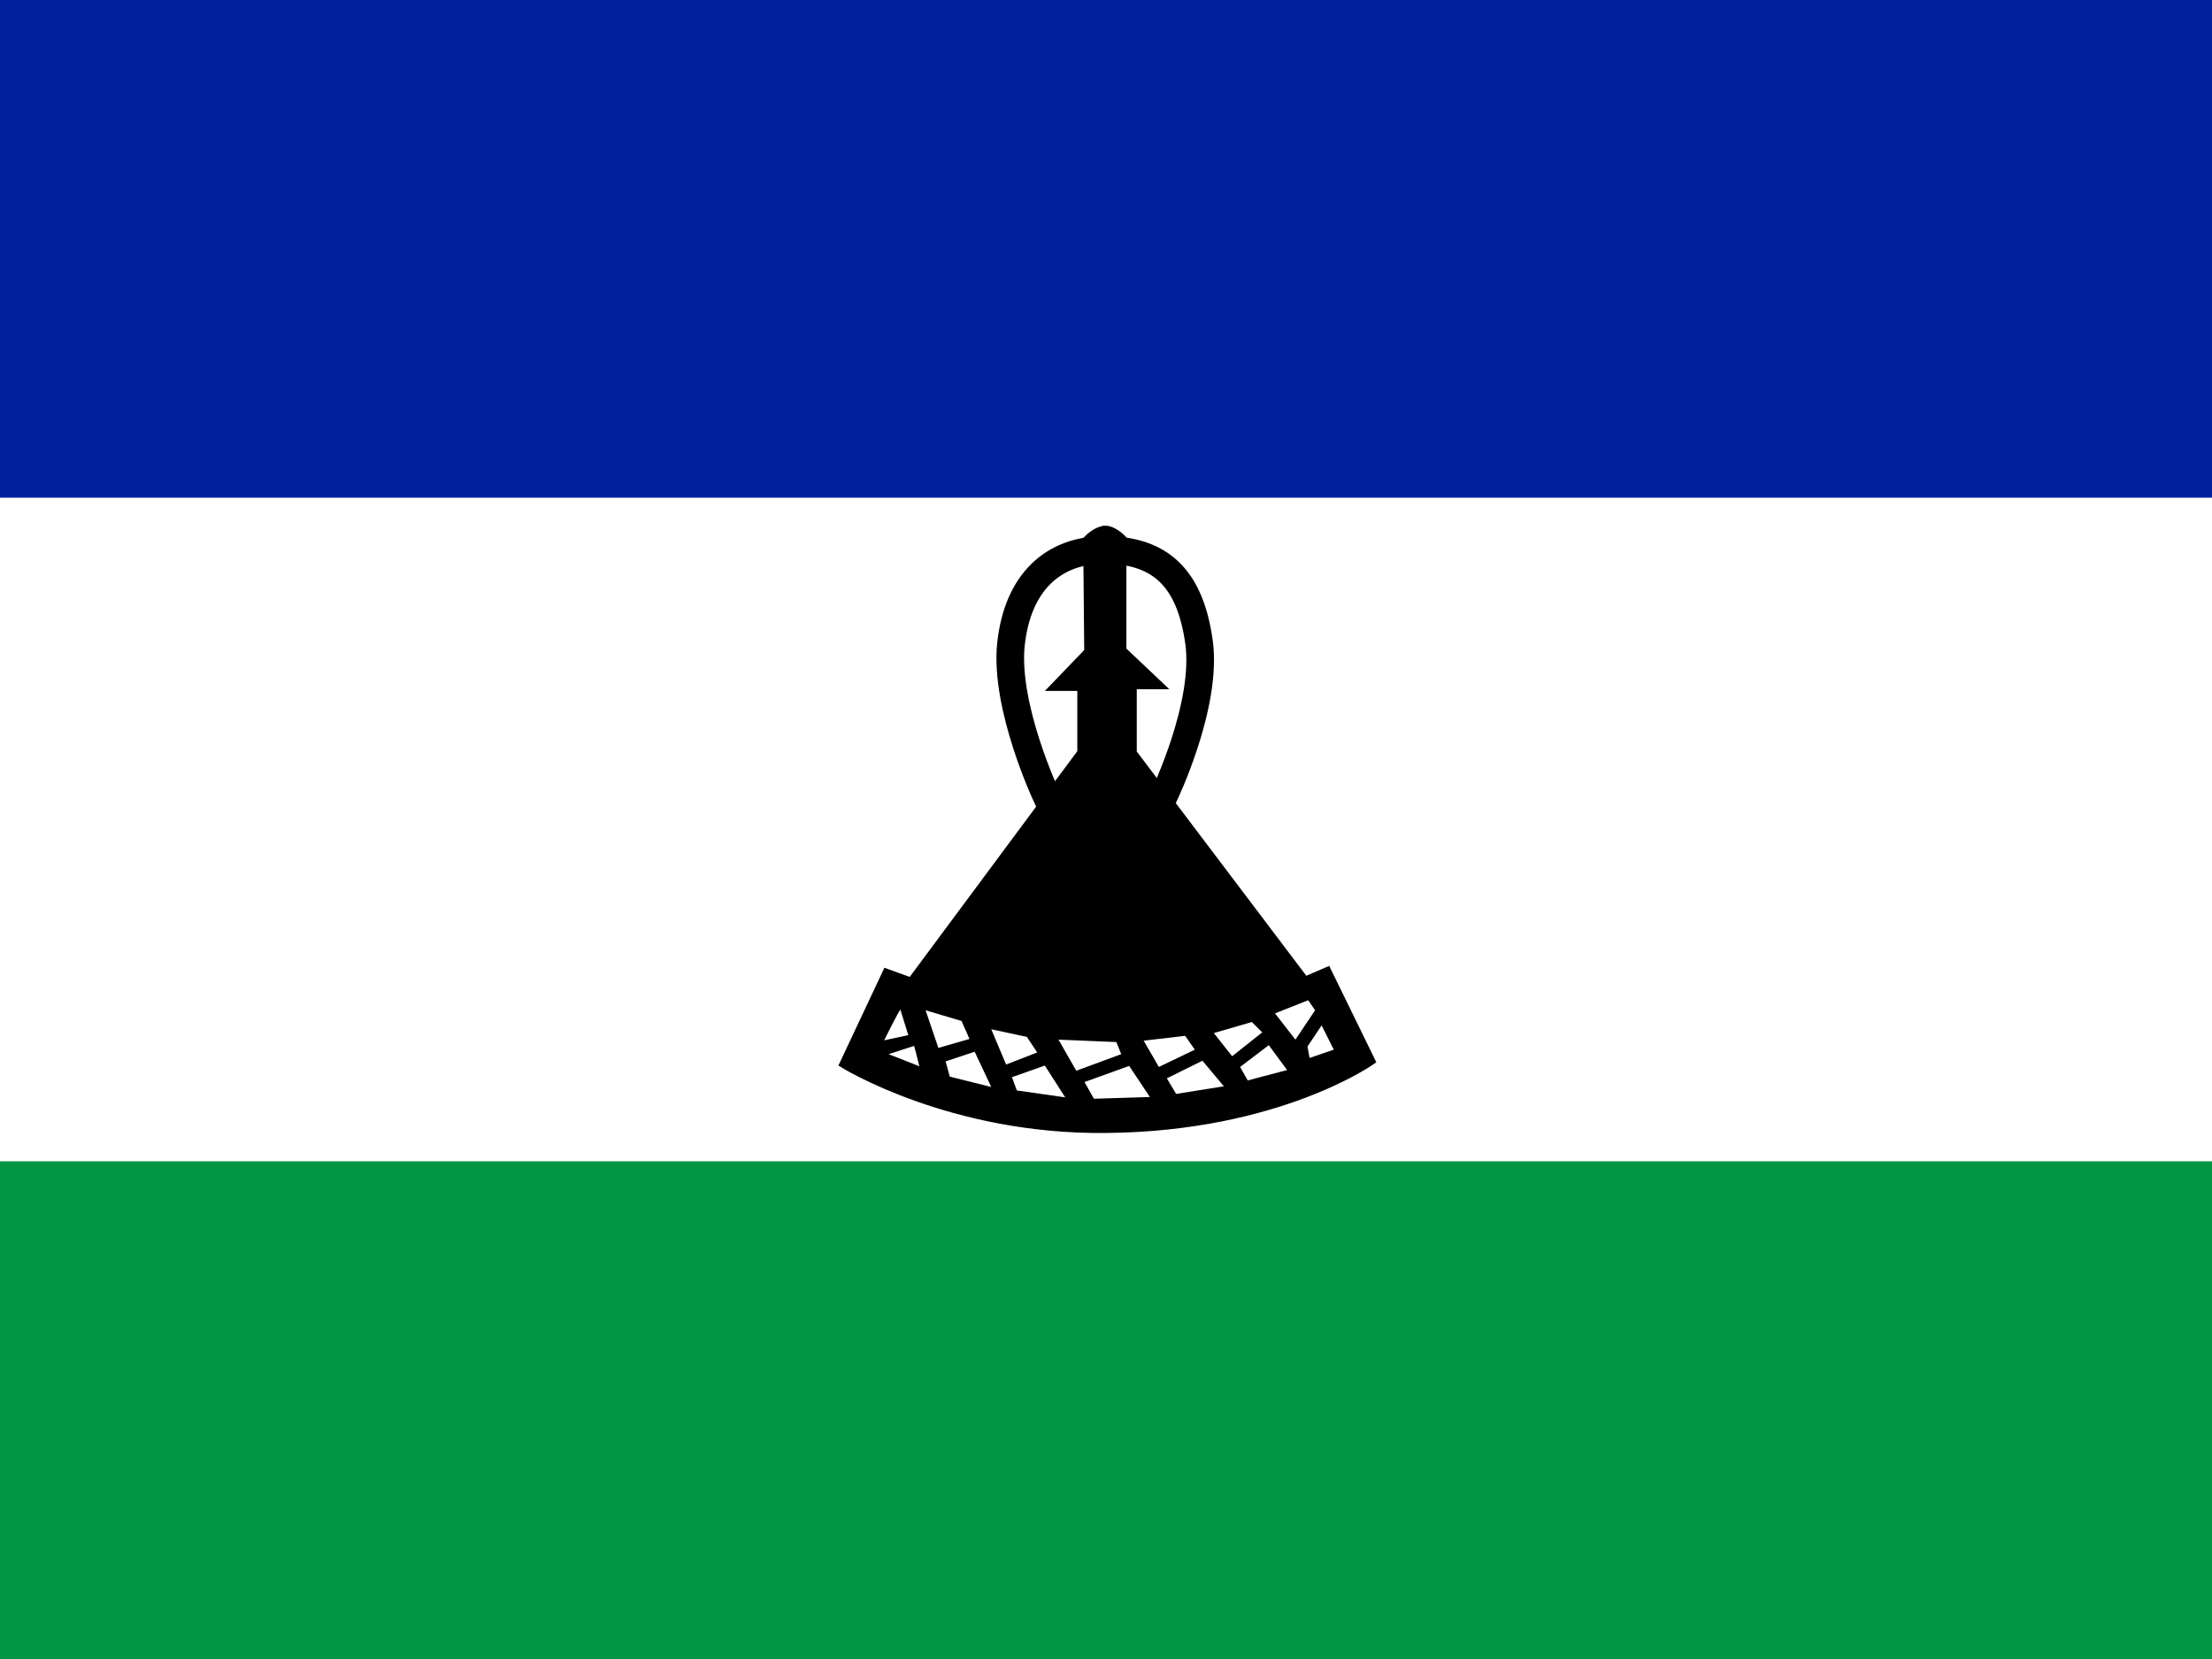
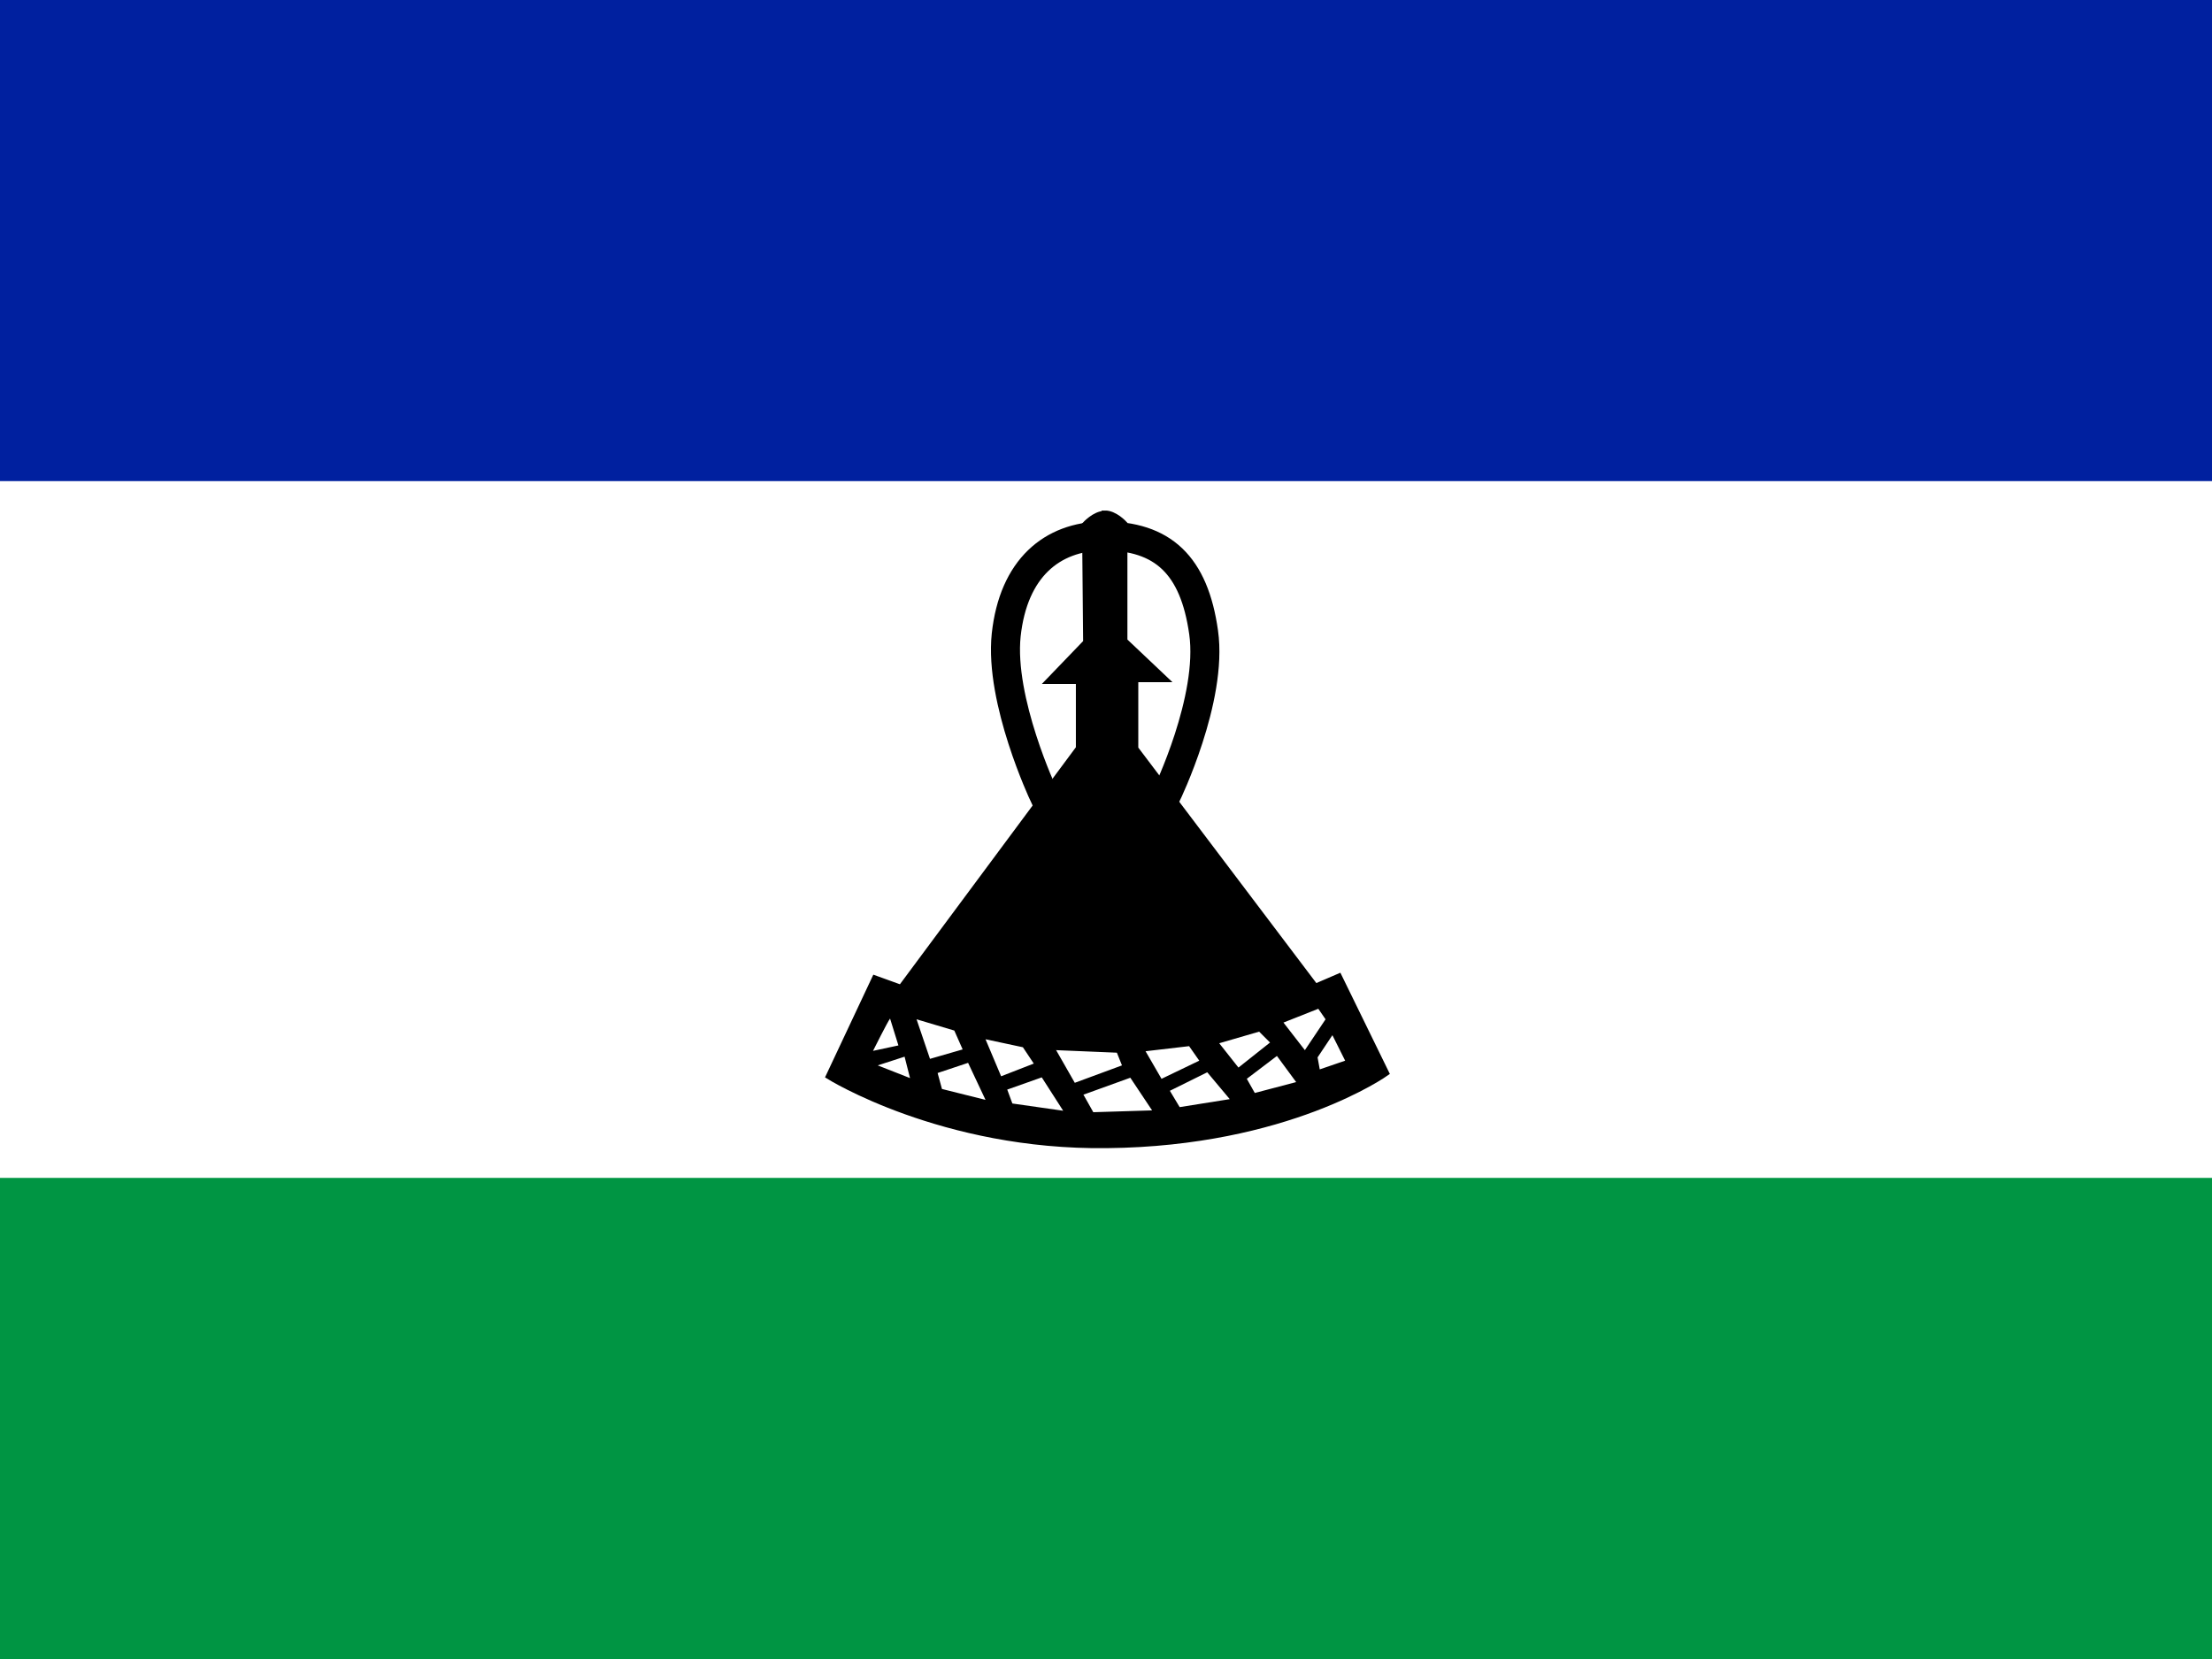
<svg xmlns="http://www.w3.org/2000/svg" id="flag-icons-ls" viewBox="0 0 640 480">
-   <path fill="#fff" d="M0 0h640v480H0z" />
-   <path fill="#009543" d="M0 336h640v144H0z" />
-   <path fill="#00209f" d="M0 0h640v144H0z" />
-   <path stroke="#000" stroke-width="1.6" d="M319.6 153c-2.7 0-5.4 3-5.4 3l.3 32.4-10.3 10.7h8.3v18.5l-49 66-7.2-2.6-12.7 27s31.3 19.6 76.7 19c49.8-.5 76.9-19.9 76.9-19.9l-13-26.6-6.5 2.8-49.6-65.6v-19.1h8.2L325.1 188v-32.2s-2.7-3-5.5-2.9z" />
-   <path fill="none" stroke="#000" stroke-width="8" d="M336.7 230.4h-33.9s-12.2-25.9-10.3-44c2-18.4 12.6-27.1 26.6-27.3 16.6-.1 25.2 8.1 27.8 26.6 2.6 18.3-10.2 44.7-10.2 44.7z" />
-   <path fill="#fff" d="M260.5 292.1c-.6.7-4.7 8.9-4.7 8.9l7-1.5zm4 10.5-7.4 2.4 8.9 3.5zm3.3-10.3 3.7 10.9 9-2.6-2.3-5.2zm5.8 14.8 1.2 4.4 12 3-4.8-10.2zm13.2-9.3 4.3 10.2 9-3.5-3-4.5zm6 13.9 1.4 3.8 14 2-5.9-9.2-9.6 3.4zm13.4-11 5.2 9.1 13-4.8-1.4-3.5-16.8-.7zm7.6 12.4 2.7 4.8 16.2-.5-6-9-13 4.7zm17.1-12 4.4 7.6 10.4-5-2.8-4zm17 5.8-10.3 5.1 2.7 4.5 13.8-2.2zm3.3-8 5.3 6.7 8.7-6.9-3-3zm15.9 3.5-8.3 6.3 2.2 3.9 11.4-3zm11.4-13 2 2.9-5.7 8.5-5.9-7.6zm3.9 7.3 3.5 7-7 2.4-.6-3.3 4-6z" />
+   <g data-debord="1" transform="translate(-16 -12) scale(1.05)">
+     <path fill="#fff" d="M0 0h640v480H0z" />
+     <path fill="#009543" d="M0 336h640v144H0z" />
+     <path fill="#00209f" d="M0 0h640v144H0z" />
+     <path stroke="#000" stroke-width="1.6" d="M319.6 153c-2.7 0-5.4 3-5.4 3l.3 32.4-10.3 10.7h8.3v18.5l-49 66-7.2-2.6-12.7 27s31.3 19.6 76.7 19c49.8-.5 76.9-19.9 76.9-19.9l-13-26.6-6.5 2.8-49.6-65.6v-19.1h8.2L325.1 188v-32.2s-2.7-3-5.5-2.9z" />
+     <path fill="none" stroke="#000" stroke-width="8" d="M336.7 230.4h-33.9s-12.2-25.9-10.3-44c2-18.4 12.6-27.1 26.6-27.3 16.6-.1 25.2 8.1 27.8 26.6 2.6 18.3-10.2 44.7-10.2 44.7z" />
+     <path fill="#fff" d="M260.5 292.1c-.6.7-4.7 8.9-4.7 8.9l7-1.5zm4 10.5-7.4 2.4 8.9 3.5zm3.3-10.3 3.7 10.9 9-2.6-2.3-5.2zm5.8 14.8 1.2 4.4 12 3-4.8-10.2zm13.2-9.3 4.3 10.2 9-3.5-3-4.5zm6 13.9 1.4 3.8 14 2-5.9-9.2-9.6 3.4zm13.4-11 5.2 9.1 13-4.8-1.4-3.5-16.8-.7zm7.6 12.4 2.7 4.8 16.2-.5-6-9-13 4.7zm17.1-12 4.4 7.6 10.4-5-2.8-4zm17 5.8-10.3 5.1 2.7 4.5 13.8-2.2zm3.3-8 5.3 6.7 8.7-6.9-3-3zm15.9 3.5-8.3 6.3 2.2 3.9 11.4-3zm11.4-13 2 2.9-5.7 8.5-5.9-7.6zm3.9 7.3 3.5 7-7 2.4-.6-3.3 4-6z" />
+   </g>
</svg>
